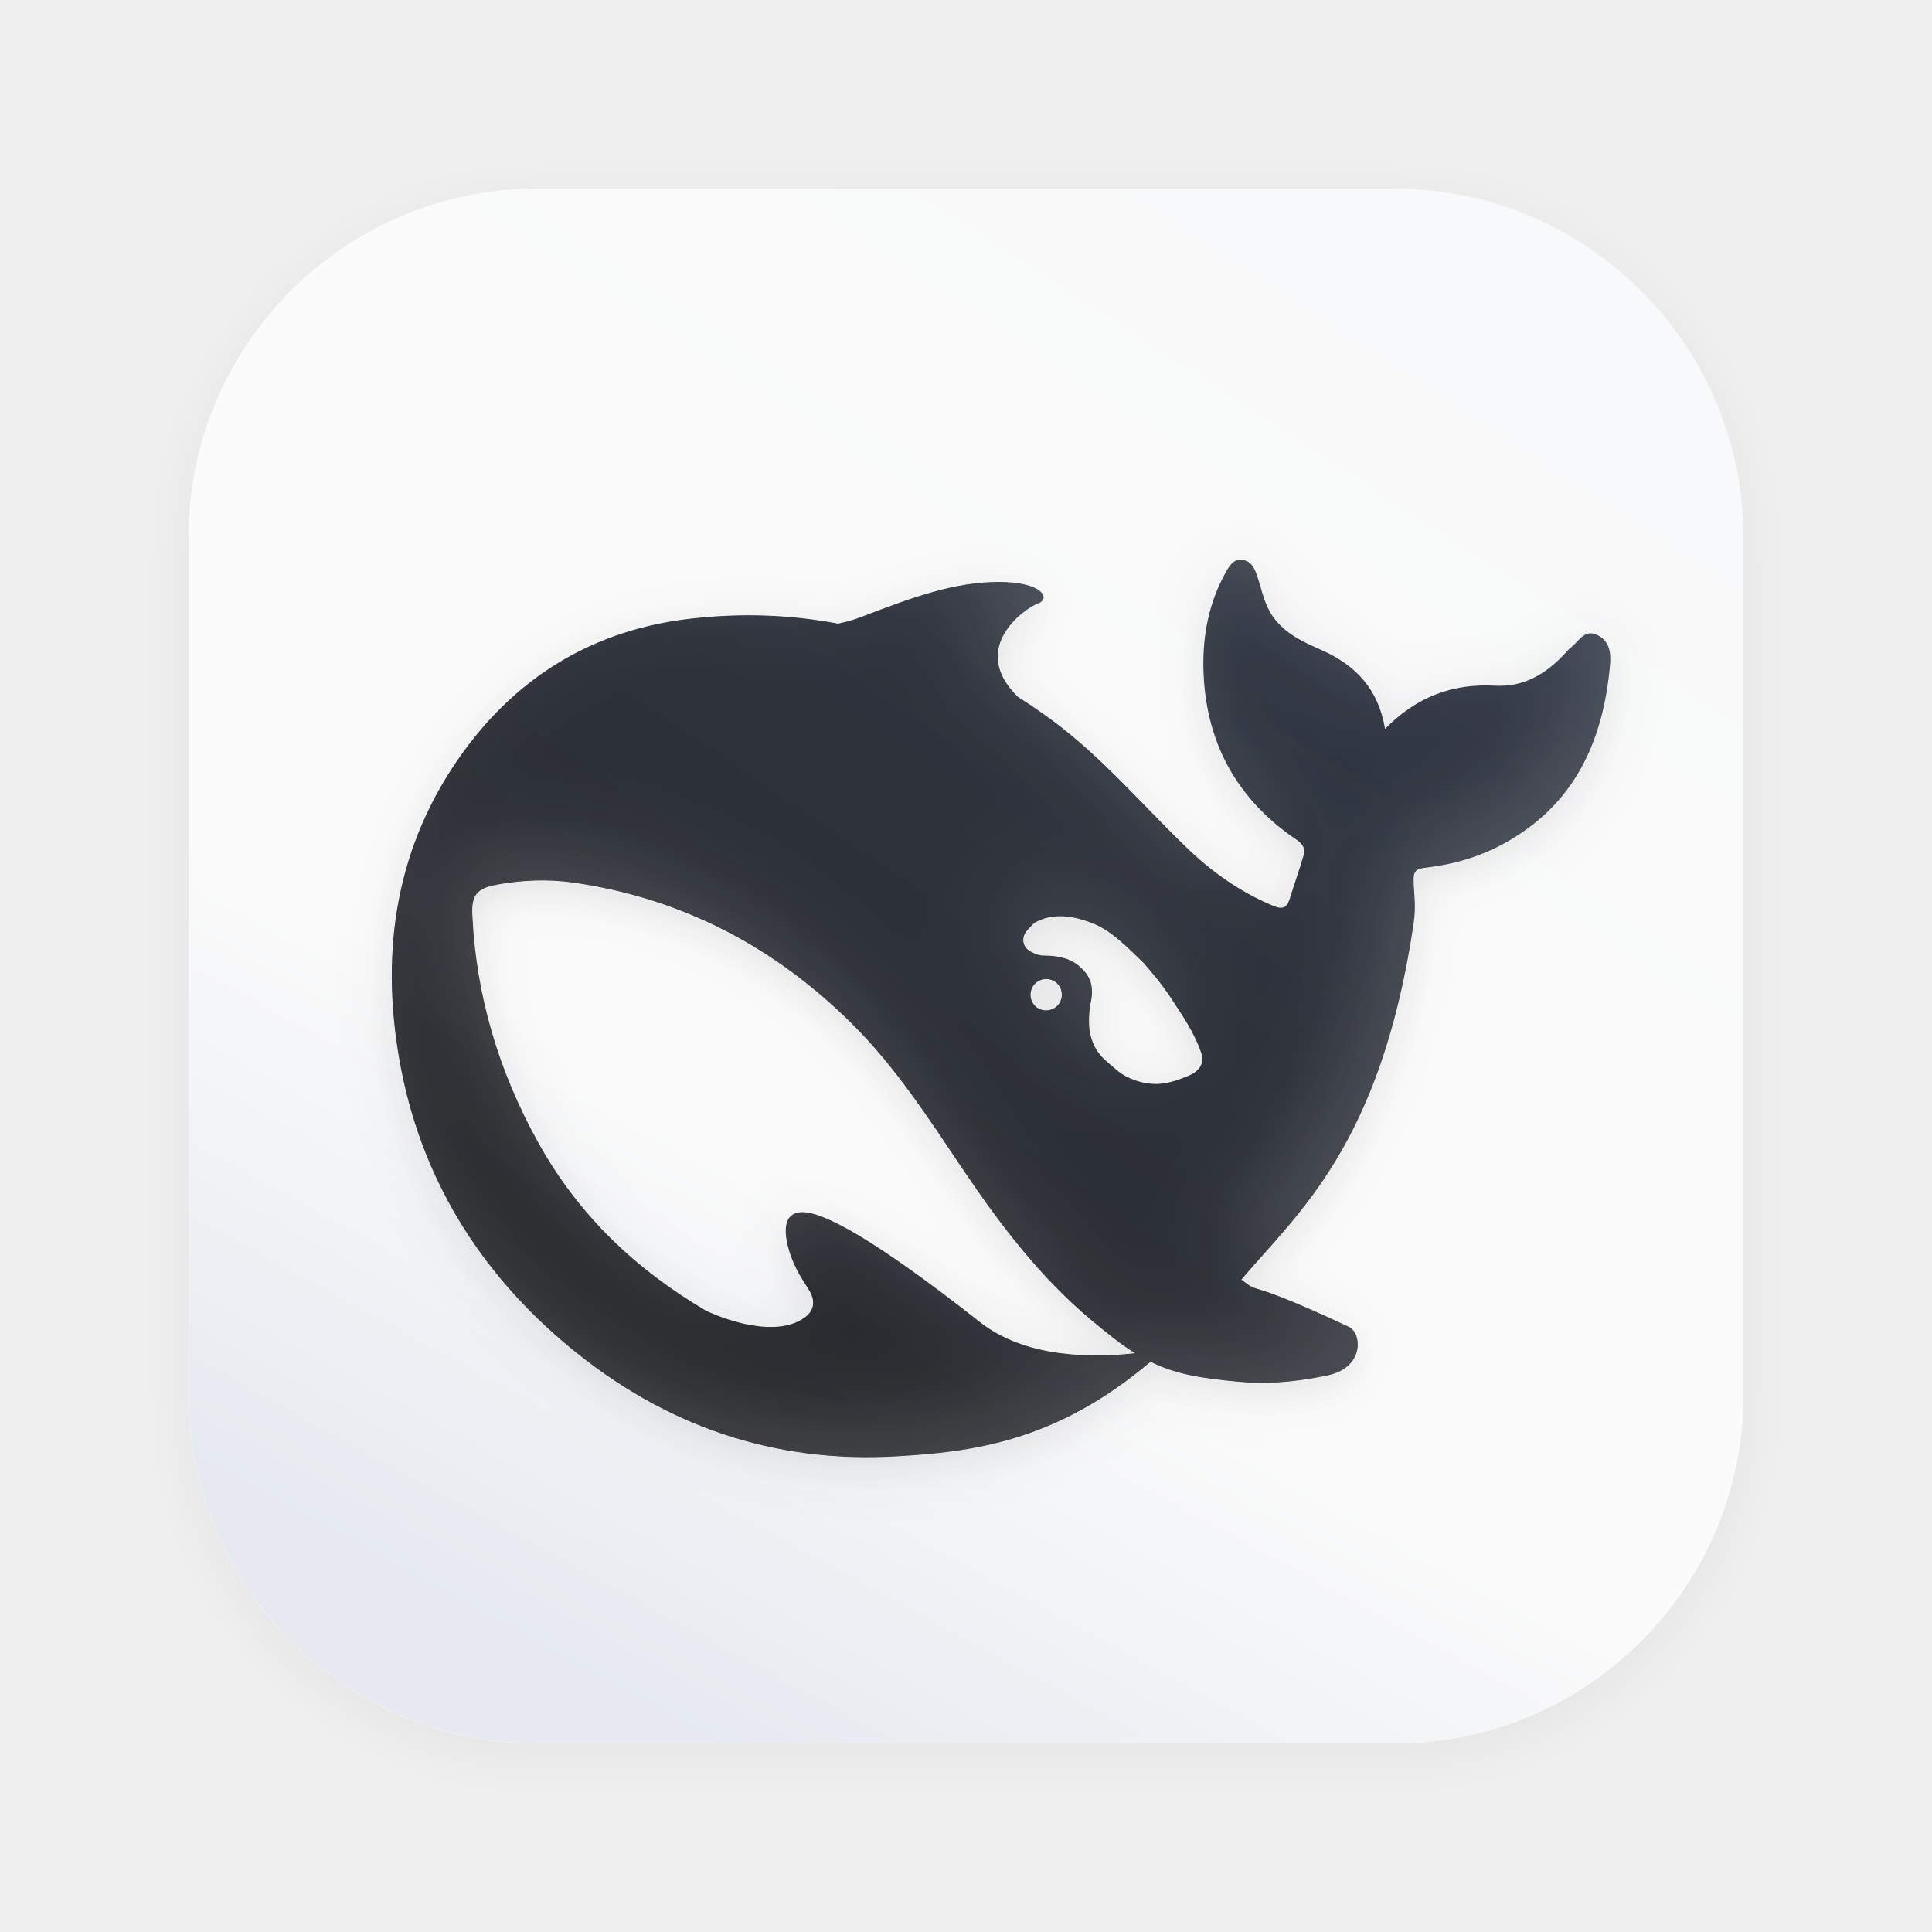
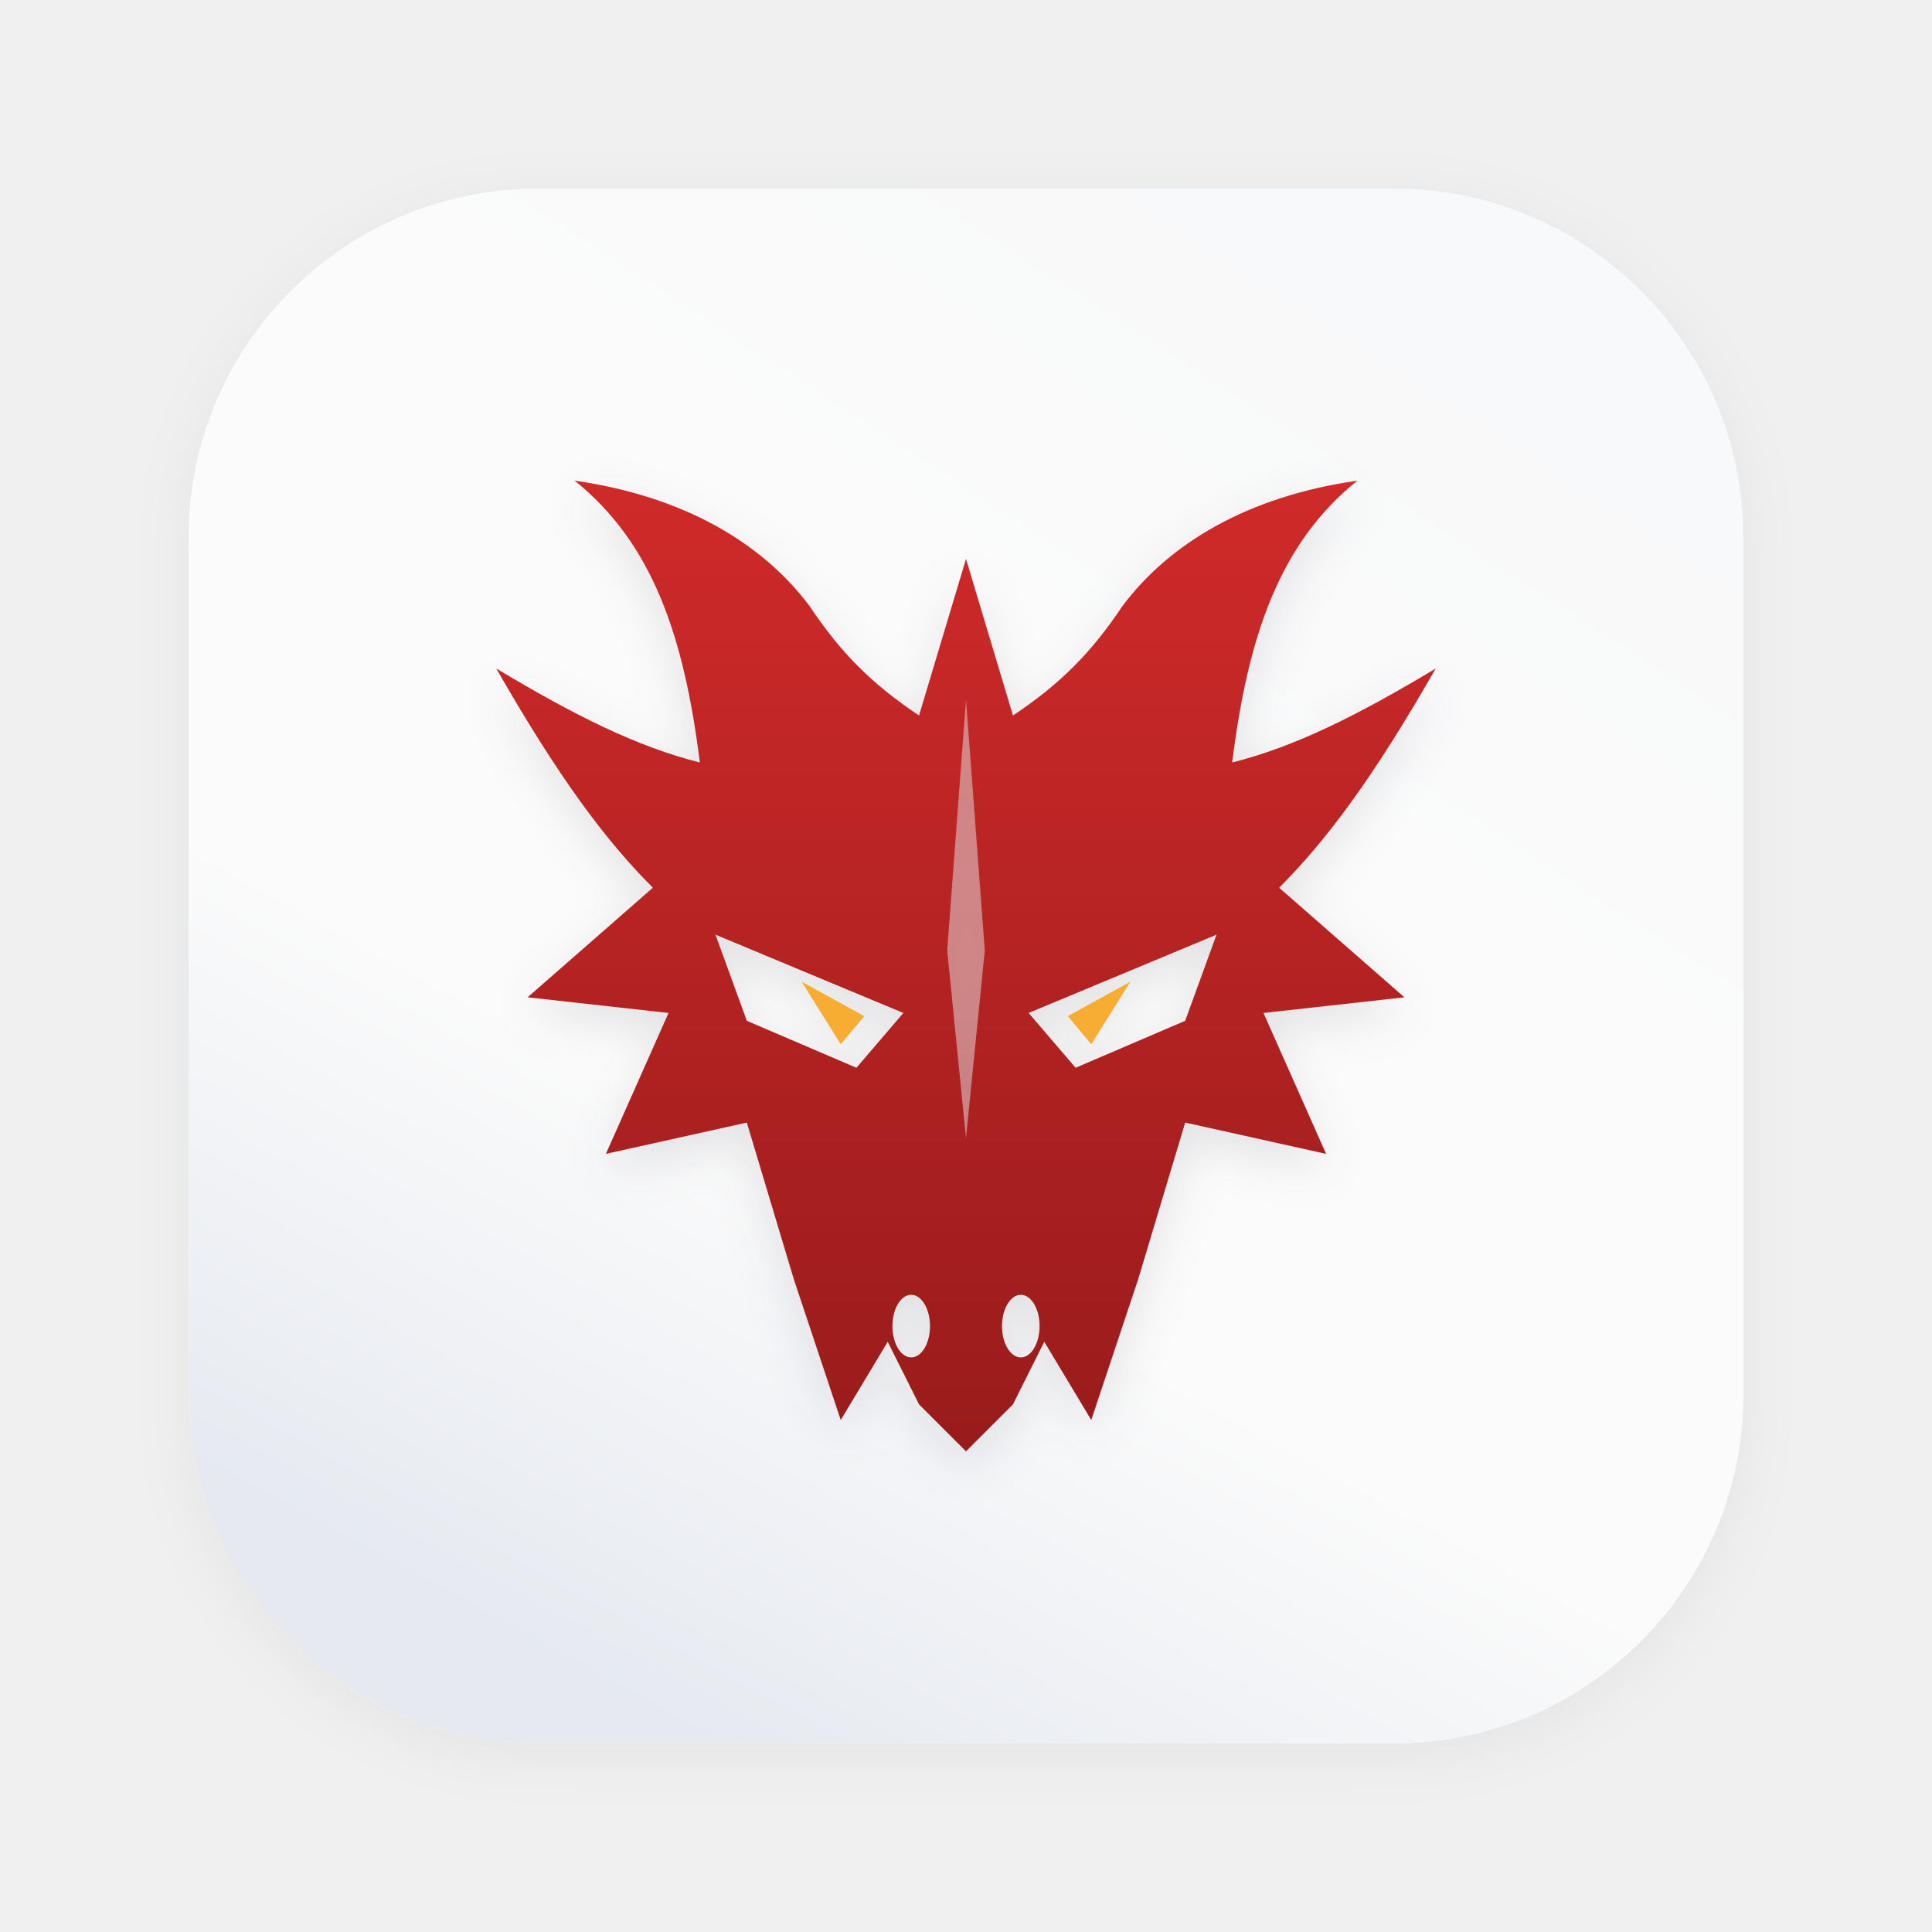
<svg xmlns="http://www.w3.org/2000/svg" width="1024" height="1024" viewBox="0 0 1024 1024" fill="none">
  <g transform="translate(100 100) scale(0.8046875) translate(-40 -32)">
-     <g filter="url(#filter0_d_1637_371)">
+     <g filter="url(#hydra-tile-shadow)">
      <rect rx="230" width="1024" height="1024" transform="translate(40 32)" fill="#FBFBFB" />
-       <rect rx="230" width="1024" height="1024" transform="translate(40 32)" fill="url(#paint0_linear_1637_371)" fill-opacity="0.4" />
-       <rect rx="230" width="1024" height="1024" transform="translate(40 32)" fill="url(#paint1_linear_1637_371)" fill-opacity="0.8" />
-       <g filter="url(#filter1_ddi_1637_371)">
-         <path d="M968.002 326.025C959.5 321.85 955.842 329.804 950.865 333.835C949.162 335.143 947.722 336.834 946.283 338.393C933.859 351.673 919.336 360.407 900.376 359.363C872.649 357.804 848.963 366.525 828.035 387.759C823.586 361.583 808.812 345.951 786.313 335.936C774.536 330.729 762.64 325.51 754.401 314.186C748.645 306.112 747.074 297.127 744.195 288.274C742.36 282.936 740.538 277.465 734.385 276.554C727.718 275.51 725.103 281.112 722.476 285.803C712.006 304.95 707.952 326.039 708.349 347.405C709.26 395.463 729.54 433.742 769.823 460.962C774.404 464.094 775.579 467.212 774.14 471.771C771.394 481.153 768.119 490.257 765.241 499.639C763.406 505.624 760.66 506.933 754.256 504.329C732.154 495.08 713.049 481.417 696.175 464.874C667.524 437.138 641.633 406.536 609.325 382.566C601.733 376.964 594.154 371.758 586.298 366.802C553.33 334.773 590.616 308.464 599.251 305.333C608.282 302.082 602.393 290.877 573.214 291.009C544.048 291.141 517.364 300.906 483.353 313.935C478.389 315.891 473.147 317.318 467.786 318.494C436.917 312.64 404.873 311.332 371.377 315.111C308.332 322.141 257.975 351.964 220.953 402.876C176.471 464.081 166.014 533.624 178.835 606.153C192.302 682.594 231.291 745.887 291.194 795.372C353.328 846.68 424.876 871.813 506.498 866.99C556.076 864.122 611.279 857.489 673.532 804.74C689.23 812.55 705.708 815.681 733.052 818.02C754.111 819.976 774.391 816.976 790.076 813.726C814.674 808.519 812.971 785.726 804.072 781.564C731.995 747.962 747.826 761.638 733.435 750.565C770.06 707.198 825.263 662.139 846.85 516.156C848.553 504.567 847.114 497.273 846.85 487.892C846.718 482.157 848.025 479.95 854.574 479.303C872.623 477.215 890.156 472.273 906.238 463.42C952.938 437.892 971.765 395.965 976.215 345.7C976.875 338.01 976.083 330.069 967.976 326.039L968.002 326.025ZM561.067 778.432C491.222 723.477 457.343 705.374 443.347 706.154C430.263 706.933 432.626 721.918 435.505 731.682C438.515 741.315 442.436 747.962 447.929 756.418C451.718 762.021 454.346 770.345 444.14 776.609C421.641 790.549 382.533 771.918 380.698 771.006C335.174 744.182 297.109 708.757 270.293 660.316C244.389 613.698 229.35 563.685 226.868 510.302C226.208 497.406 230.01 492.847 242.831 490.508C259.704 487.376 277.106 486.729 293.98 489.2C365.264 499.625 425.959 531.523 476.844 582.052C505.878 610.831 527.861 645.213 550.491 678.815C574.561 714.492 600.452 748.49 633.42 776.358C645.066 786.122 654.348 793.548 663.247 799.019C636.431 802.018 591.698 802.666 561.08 778.445L561.067 778.432ZM594.55 562.905C594.55 557.171 599.132 552.625 604.888 552.625C606.195 552.625 607.371 552.876 608.414 553.273C609.853 553.801 611.16 554.581 612.203 555.744C614.038 557.567 615.081 560.17 615.081 562.905C615.081 568.64 610.5 573.185 604.743 573.185C598.987 573.185 594.537 568.627 594.537 562.905H594.55ZM698.539 616.301C691.871 619.037 685.19 621.375 678.787 621.64C668.845 622.155 657.992 618.125 652.103 613.17C642.953 605.479 636.404 601.185 633.658 587.773C632.483 582.039 633.13 573.185 634.186 568.111C636.536 557.171 633.922 550.141 626.212 543.759C619.927 538.553 611.952 537.112 603.185 537.112C599.911 537.112 596.914 535.685 594.682 534.509C591.025 532.686 588.015 528.127 590.893 522.525C591.804 520.701 596.254 516.275 597.297 515.495C609.206 508.716 622.937 510.936 635.625 516.01C647.403 520.833 656.288 529.686 669.109 542.186C682.193 557.289 684.543 561.465 692.003 572.789C697.892 581.642 703.252 590.759 706.909 601.185C709.128 607.699 706.249 613.038 698.539 616.288V616.301Z" fill="url(#paint2_linear_1637_371)" fill-opacity="0.9" />
+       <rect rx="230" width="1024" height="1024" transform="translate(40 32)" fill="url(#hydra-tile-sheen)" fill-opacity="0.4" />
+       <rect rx="230" width="1024" height="1024" transform="translate(40 32)" fill="url(#hydra-tile-base)" fill-opacity="0.8" />
+       <g filter="url(#hydra-mark-shadow)">
+         <g transform="translate(222 224.3125) scale(10.3125)">
+           <path d="M32 5L29 15C26 13 24 11 22 8C19 4 14 1 7 0C12 4 14 10 15 18C11 17 7 15 2 12C6 19 9 23 12 26L4 33L13 34L9 43L18 41L21 51L24 60L27 55L29 59L32 62ZM32 5L35 15C38 13 40 11 42 8C45 4 50 1 57 0C52 4 50 10 49 18C53 17 57 15 62 12C58 19 55 23 52 26L60 33L51 34L55 43L46 41L43 51L40 60L37 55L35 59L32 62Z" fill="url(#hydra-mark-ink)" mask="url(#hydra-mark-cutouts)" />
+           <path d="M21.5 32L25.5 34.2L24 36Z" fill="#F7AD31" />
+           <path d="M42.5 32L38.5 34.2L40 36Z" fill="#F7AD31" />
+         </g>
      </g>
    </g>
+     <defs>
+       <filter id="hydra-tile-shadow" x="-8" y="-16" width="1120" height="1120" filterUnits="userSpaceOnUse" color-interpolation-filters="sRGB">
+         <feGaussianBlur in="SourceAlpha" stdDeviation="20" />
+         <feOffset dy="8" result="blur" />
+         <feFlood flood-color="#000000" flood-opacity="0.05" />
+         <feComposite in2="blur" operator="in" />
+         <feMerge>
+           <feMergeNode />
+           <feMergeNode in="SourceGraphic" />
+         </feMerge>
+       </filter>
+       <filter id="hydra-mark-shadow" x="0" y="0" width="1104" height="1104" filterUnits="userSpaceOnUse" color-interpolation-filters="sRGB">
+         <feGaussianBlur in="SourceAlpha" stdDeviation="16" />
+         <feOffset dy="10" result="blur" />
+         <feFlood flood-color="#2D313B" flood-opacity="0.12" />
+         <feComposite in2="blur" operator="in" />
+         <feMerge>
+           <feMergeNode />
+           <feMergeNode in="SourceGraphic" />
+         </feMerge>
+       </filter>
+       <mask id="hydra-mark-cutouts" maskUnits="userSpaceOnUse" x="0" y="0" width="64" height="64">
+         <rect width="64" height="64" fill="#FFFFFF" />
+         <path d="M32 14L30.8 30L32 42L33.2 30Z" fill="#000000" fill-opacity="0.5" />
+         <path d="M16 29L28 34L25 37.5L18 34.5Z" fill="#000000" />
+         <path d="M48 29L36 34L39 37.5L46 34.5Z" fill="#000000" />
+         <ellipse cx="28.5" cy="54" rx="1.2" ry="2" fill="#000000" />
+         <ellipse cx="35.5" cy="54" rx="1.2" ry="2" fill="#000000" />
+       </mask>
+       <linearGradient id="hydra-tile-sheen" x1="973.58" y1="0" x2="378.123" y2="917.86" gradientUnits="userSpaceOnUse">
+         <stop offset="0.142" stop-color="#D4DBE9" />
+         <stop offset="0.486" stop-color="#FBFBFB" />
+       </linearGradient>
+       <linearGradient id="hydra-tile-base" x1="603.371" y1="445.063" x2="239.356" y2="1111.41" gradientUnits="userSpaceOnUse">
+         <stop offset="0.363" stop-color="#FBFBFB" />
+         <stop offset="0.83" stop-color="#E1E6EE" />
+       </linearGradient>
+       <linearGradient id="hydra-mark-ink" x1="32" y1="0" x2="32" y2="62" gradientUnits="userSpaceOnUse">
+         <stop stop-color="#D02A2A" />
+         <stop offset="1" stop-color="#991B1B" />
+       </linearGradient>
+     </defs>
  </g>
-   <defs>
-     <filter id="filter0_d_1637_371" x="-8" y="-16" width="1120" height="1120" filterUnits="userSpaceOnUse" color-interpolation-filters="sRGB">
-       <feFlood flood-opacity="0" result="BackgroundImageFix" />
-       <feColorMatrix in="SourceAlpha" type="matrix" values="0 0 0 0 0 0 0 0 0 0 0 0 0 0 0 0 0 0 127 0" result="hardAlpha" />
-       <feOffset dy="8" />
-       <feGaussianBlur stdDeviation="20" />
-       <feComposite in2="hardAlpha" operator="out" />
-       <feColorMatrix type="matrix" values="0 0 0 0 0 0 0 0 0 0 0 0 0 0 0 0 0 0 0.05 0" />
-       <feBlend mode="normal" in2="BackgroundImageFix" result="effect1_dropShadow_1637_371" />
-       <feBlend mode="normal" in="BackgroundImageFix" in2="effect1_dropShadow_1637_371" result="BackgroundImageFix" />
-       <feBlend mode="normal" in="SourceGraphic" in2="BackgroundImageFix" result="shape" />
-     </filter>
-     <filter id="filter1_ddi_1637_371" x="133.744" y="240.427" width="882.652" height="671.147" filterUnits="userSpaceOnUse" color-interpolation-filters="sRGB">
-       <feFlood flood-opacity="0" result="BackgroundImageFix" />
-       <feColorMatrix in="SourceAlpha" type="matrix" values="0 0 0 0 0 0 0 0 0 0 0 0 0 0 0 0 0 0 127 0" result="hardAlpha" />
-       <feOffset dy="4" />
-       <feGaussianBlur stdDeviation="20" />
-       <feComposite in2="hardAlpha" operator="out" />
-       <feColorMatrix type="matrix" values="0 0 0 0 0.176 0 0 0 0 0.192 0 0 0 0 0.231 0 0 0 0.08 0" />
-       <feBlend mode="normal" in2="BackgroundImageFix" result="effect1_dropShadow_1637_371" />
-       <feColorMatrix in="SourceAlpha" type="matrix" values="0 0 0 0 0 0 0 0 0 0 0 0 0 0 0 0 0 0 127 0" result="hardAlpha" />
-       <feOffset dy="8" />
-       <feGaussianBlur stdDeviation="8" />
-       <feComposite in2="hardAlpha" operator="out" />
-       <feColorMatrix type="matrix" values="0 0 0 0 0.173 0 0 0 0 0.188 0 0 0 0 0.224 0 0 0 0.04 0" />
-       <feBlend mode="normal" in2="effect1_dropShadow_1637_371" result="effect2_dropShadow_1637_371" />
-       <feBlend mode="normal" in="SourceGraphic" in2="BackgroundImageFix" result="shape" />
-       <feColorMatrix in="SourceAlpha" type="matrix" values="0 0 0 0 0 0 0 0 0 0 0 0 0 0 0 0 0 0 127 0" result="hardAlpha" />
-       <feOffset dx="-16" dy="-20" />
-       <feGaussianBlur stdDeviation="30" />
-       <feComposite in2="hardAlpha" operator="arithmetic" k2="-1" k3="1" />
-       <feColorMatrix type="matrix" values="0 0 0 0 1 0 0 0 0 1 0 0 0 0 1 0 0 0 0.15 0" />
-       <feBlend mode="normal" in2="shape" result="effect3_innerShadow_1637_371" />
-       <feBlend mode="normal" in="effect3_innerShadow_1637_371" in2="effect2_dropShadow_1637_371" result="effect3_innerShadow_1637_371" />
-     </filter>
-     <linearGradient id="paint0_linear_1637_371" x1="973.58" y1="1.59609e-05" x2="378.123" y2="917.86" gradientUnits="userSpaceOnUse">
-       <stop offset="0.142" stop-color="#D4DBE9" />
-       <stop offset="0.486" stop-color="#FBFBFB" />
-     </linearGradient>
-     <linearGradient id="paint1_linear_1637_371" x1="603.371" y1="445.063" x2="239.356" y2="1111.41" gradientUnits="userSpaceOnUse">
-       <stop offset="0.363" stop-color="#FBFBFB" />
-       <stop offset="0.83" stop-color="#E1E6EE" />
-     </linearGradient>
-     <linearGradient id="paint2_linear_1637_371" x1="849.855" y1="39.085" x2="331.636" y2="802.645" gradientUnits="userSpaceOnUse">
-       <stop offset="0.086" stop-color="#1C2434" />
-       <stop offset="1" stop-color="#0F1115" />
-     </linearGradient>
-   </defs>
</svg>
